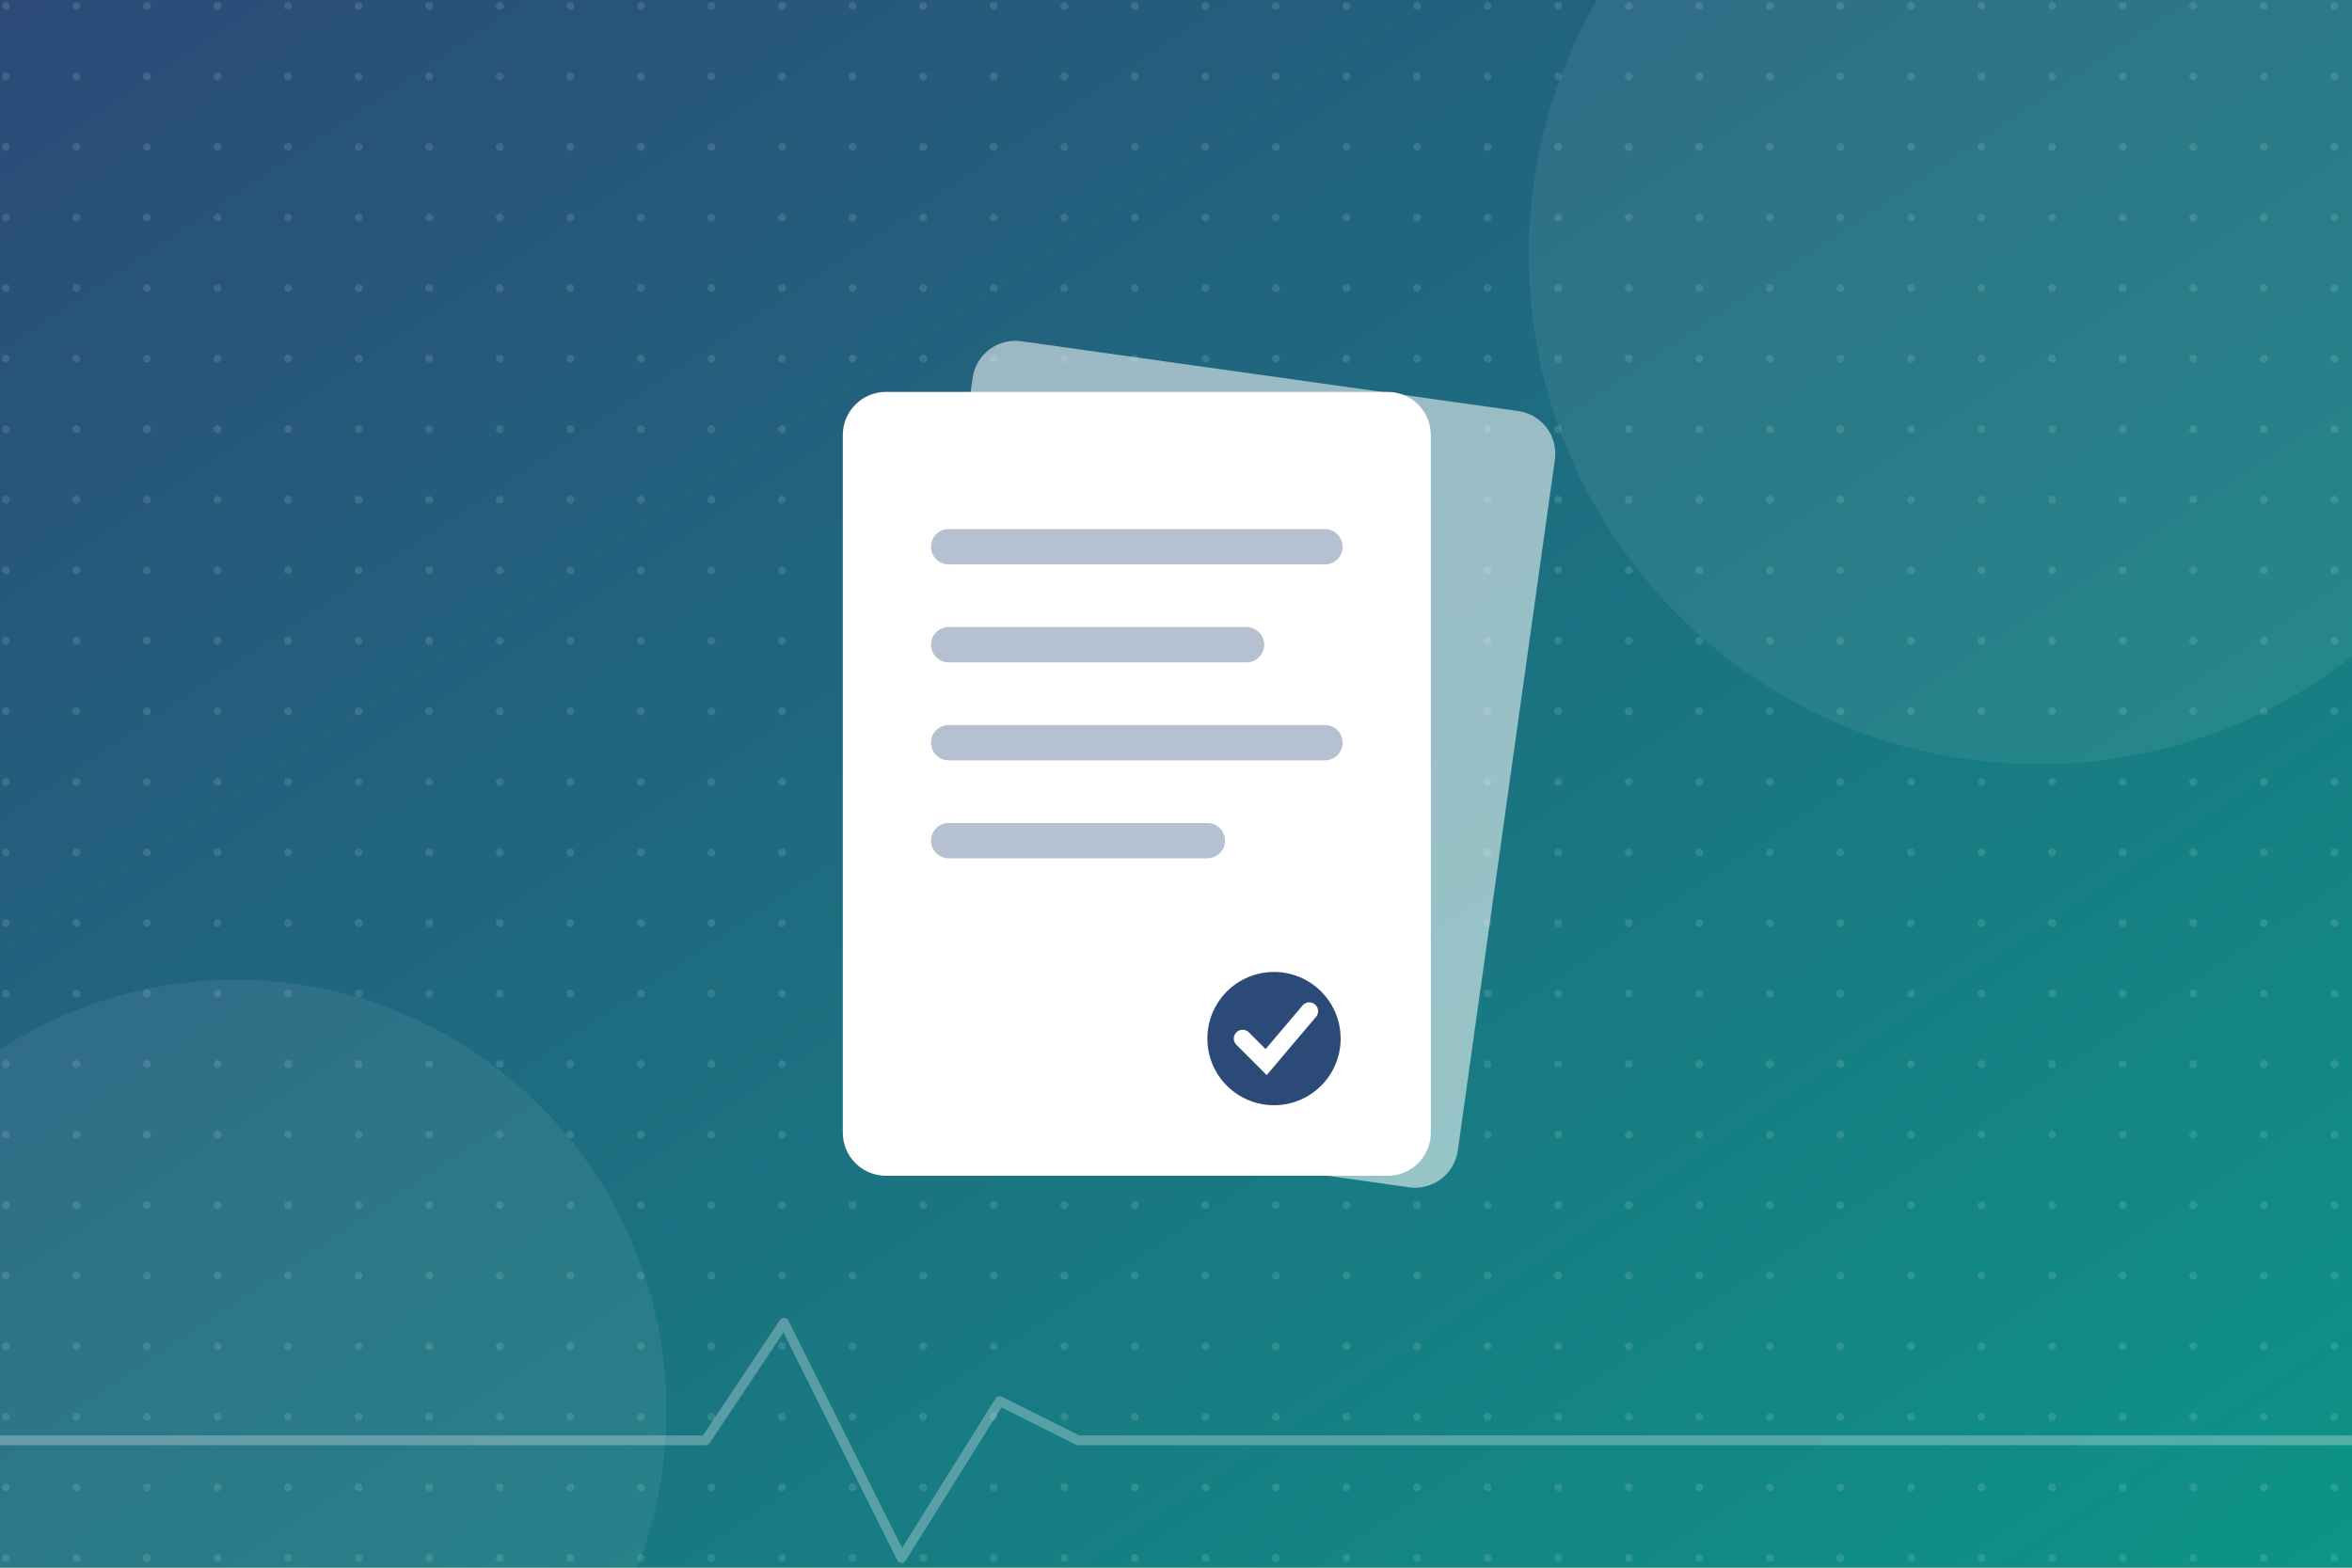
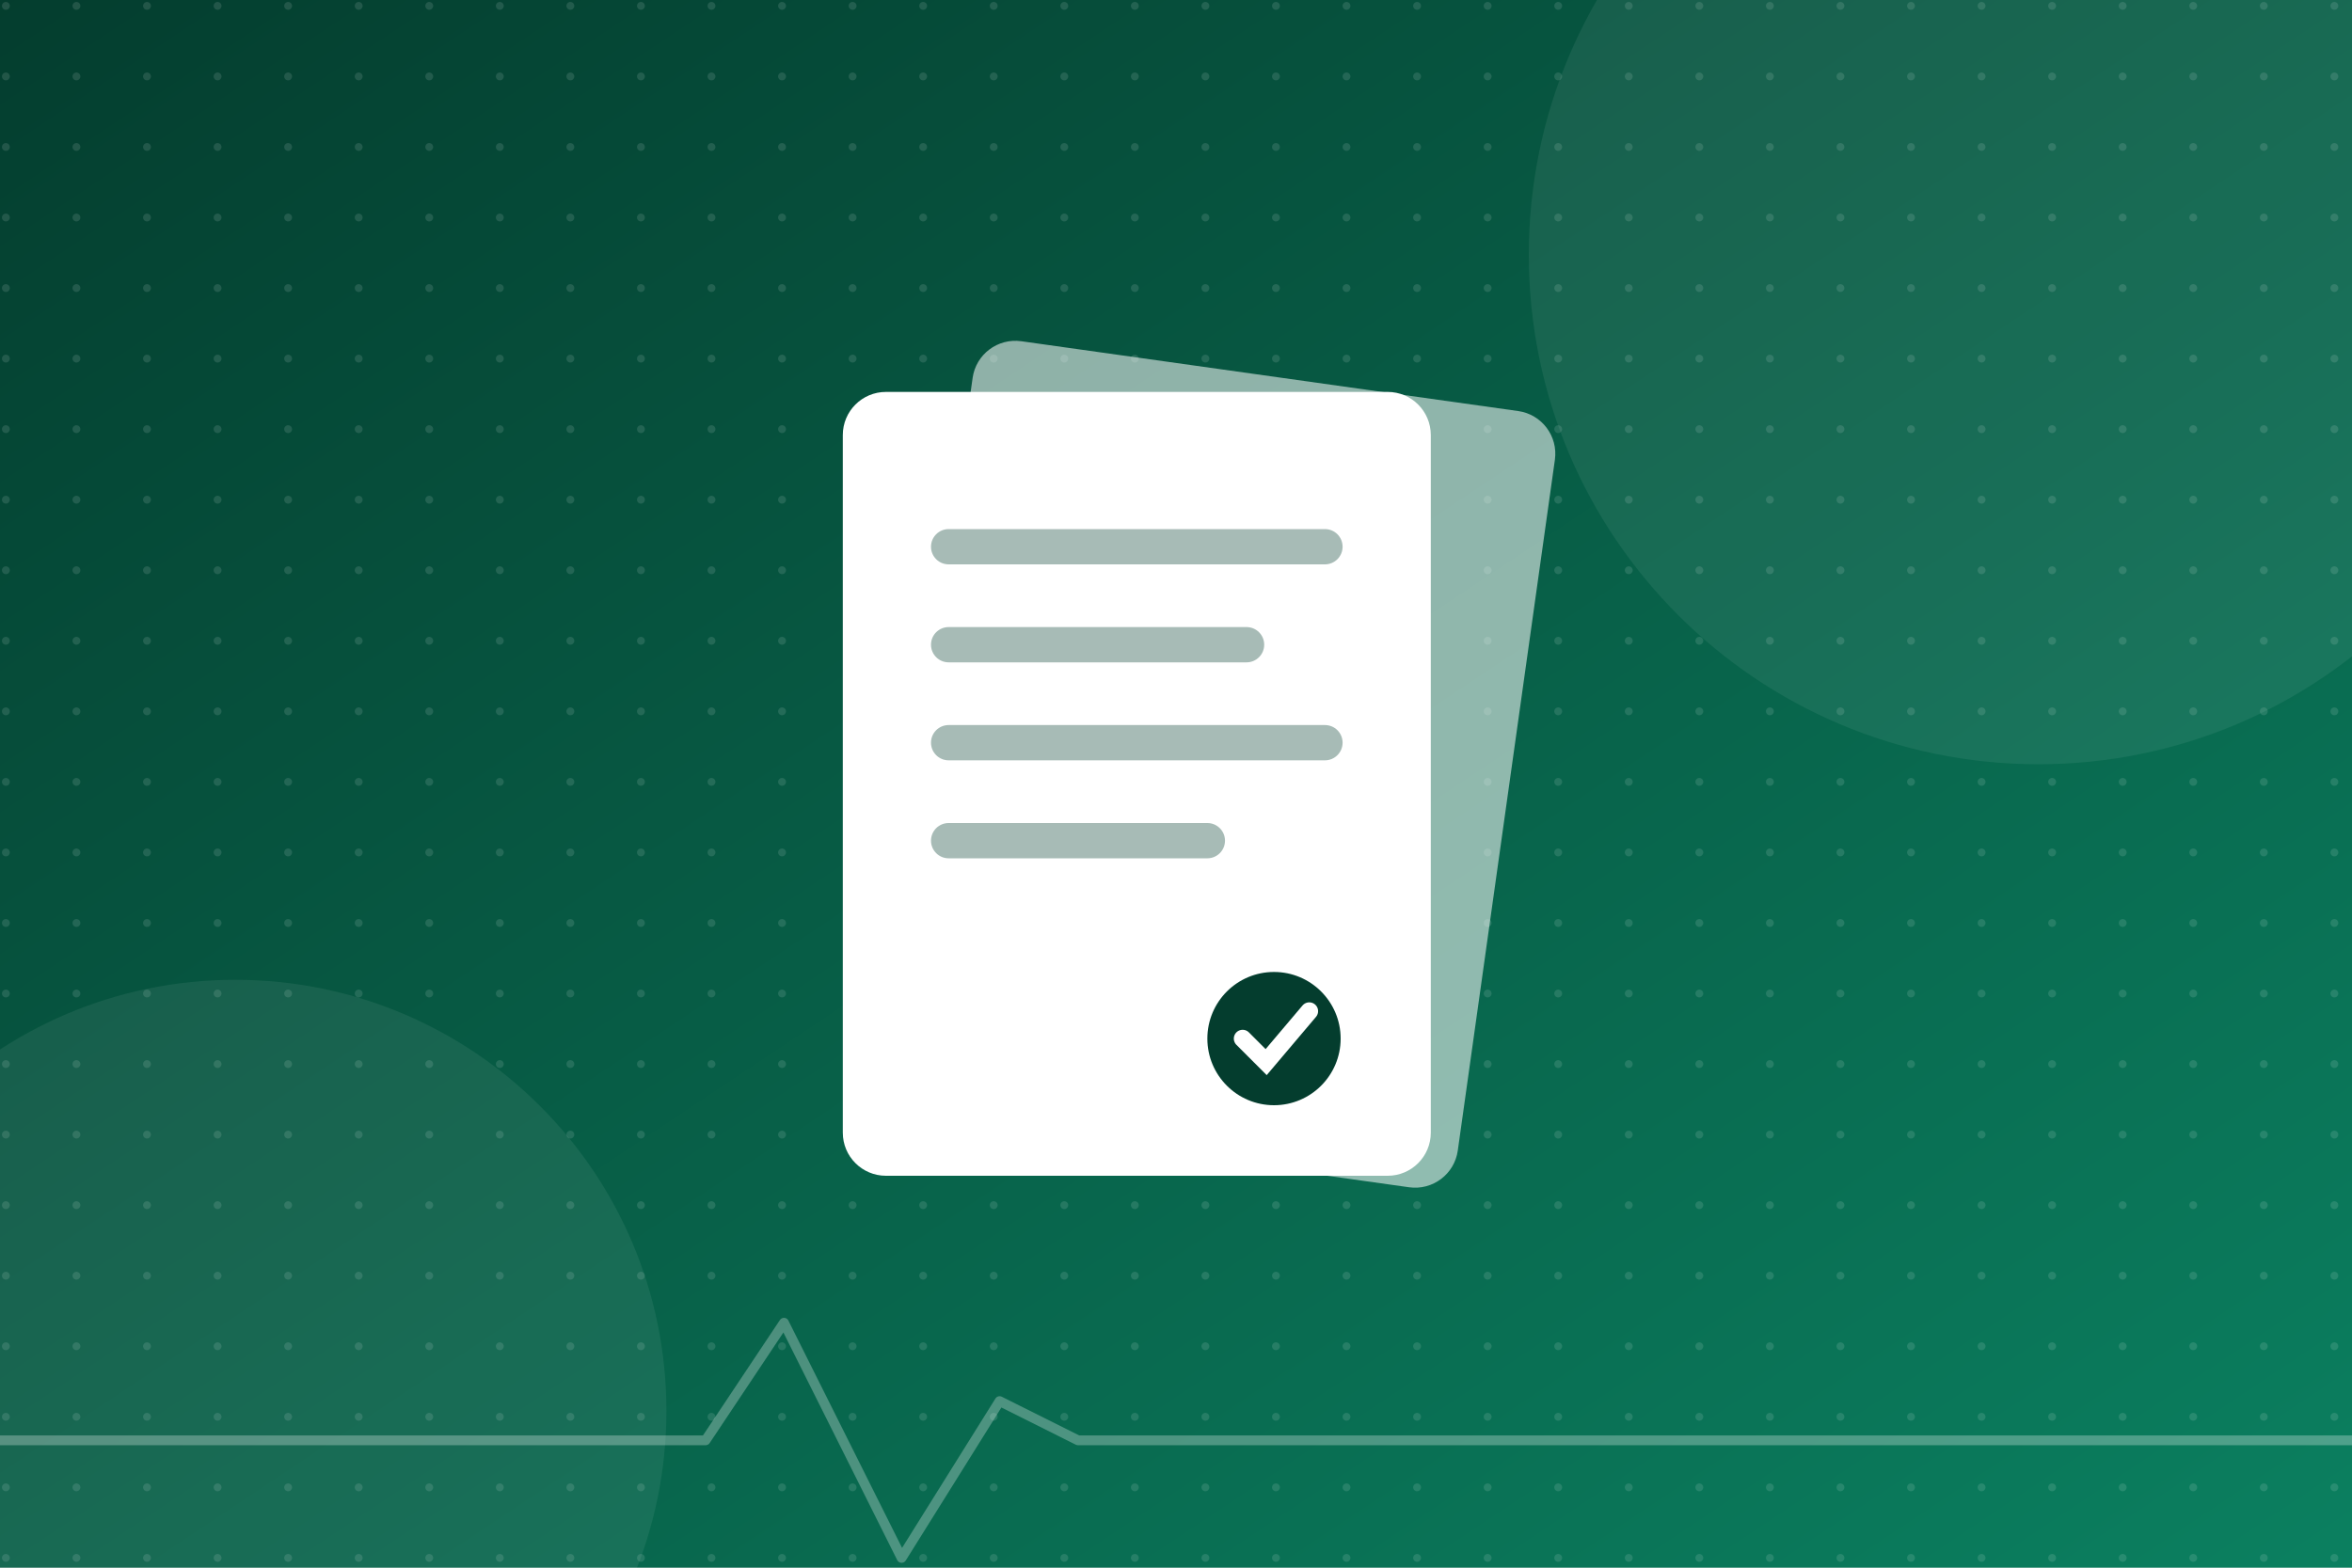
<svg xmlns="http://www.w3.org/2000/svg" viewBox="0 0 1200 800" preserveAspectRatio="xMidYMid slice">
  <defs>
    <linearGradient id="g" x1="0" y1="0" x2="1" y2="1">
-       <stop offset="0" stop-color="#2C4A78" />
-       <stop offset="1" stop-color="#0D9488" />
+       <stop offset="0" stop-color="#043D2E" />
+       <stop offset="1" stop-color="#0B8060" />
    </linearGradient>
    <pattern id="d" width="36" height="36" patternUnits="userSpaceOnUse">
      <circle cx="3" cy="3" r="2" fill="#fff" opacity=".12" />
    </pattern>
  </defs>
  <rect width="1200" height="800" fill="url(#g)" />
  <rect width="1200" height="800" fill="url(#d)" />
  <circle cx="1040" cy="130" r="260" fill="#fff" opacity=".07" />
  <circle cx="120" cy="720" r="220" fill="#fff" opacity=".07" />
  <path d="M0 735h360l40-60 60 120 50-80 40 20h650" fill="none" stroke="#fff" stroke-width="5" opacity=".28" stroke-linecap="round" stroke-linejoin="round" />
  <rect x="470" y="190" width="300" height="400" rx="22" fill="#fff" opacity=".55" transform="rotate(8 620 390)" />
  <rect x="430" y="200" width="300" height="400" rx="22" fill="#fff" />
-   <rect x="475" y="270" width="210" height="18" rx="9" fill="#2C4A78" opacity=".35" />
-   <rect x="475" y="320" width="170" height="18" rx="9" fill="#2C4A78" opacity=".35" />
-   <rect x="475" y="370" width="210" height="18" rx="9" fill="#2C4A78" opacity=".35" />
-   <rect x="475" y="420" width="150" height="18" rx="9" fill="#2C4A78" opacity=".35" />
-   <circle cx="650" cy="530" r="34" fill="#2C4A78" />
+   <rect x="475" y="270" width="210" height="18" rx="9" fill="#043D2E" opacity=".35" />
+   <rect x="475" y="320" width="170" height="18" rx="9" fill="#043D2E" opacity=".35" />
+   <rect x="475" y="370" width="210" height="18" rx="9" fill="#043D2E" opacity=".35" />
+   <rect x="475" y="420" width="150" height="18" rx="9" fill="#043D2E" opacity=".35" />
+   <circle cx="650" cy="530" r="34" fill="#043D2E" />
  <path d="M634 530l12 12 22-26" fill="none" stroke="#fff" stroke-width="9" stroke-linecap="round" />
</svg>
